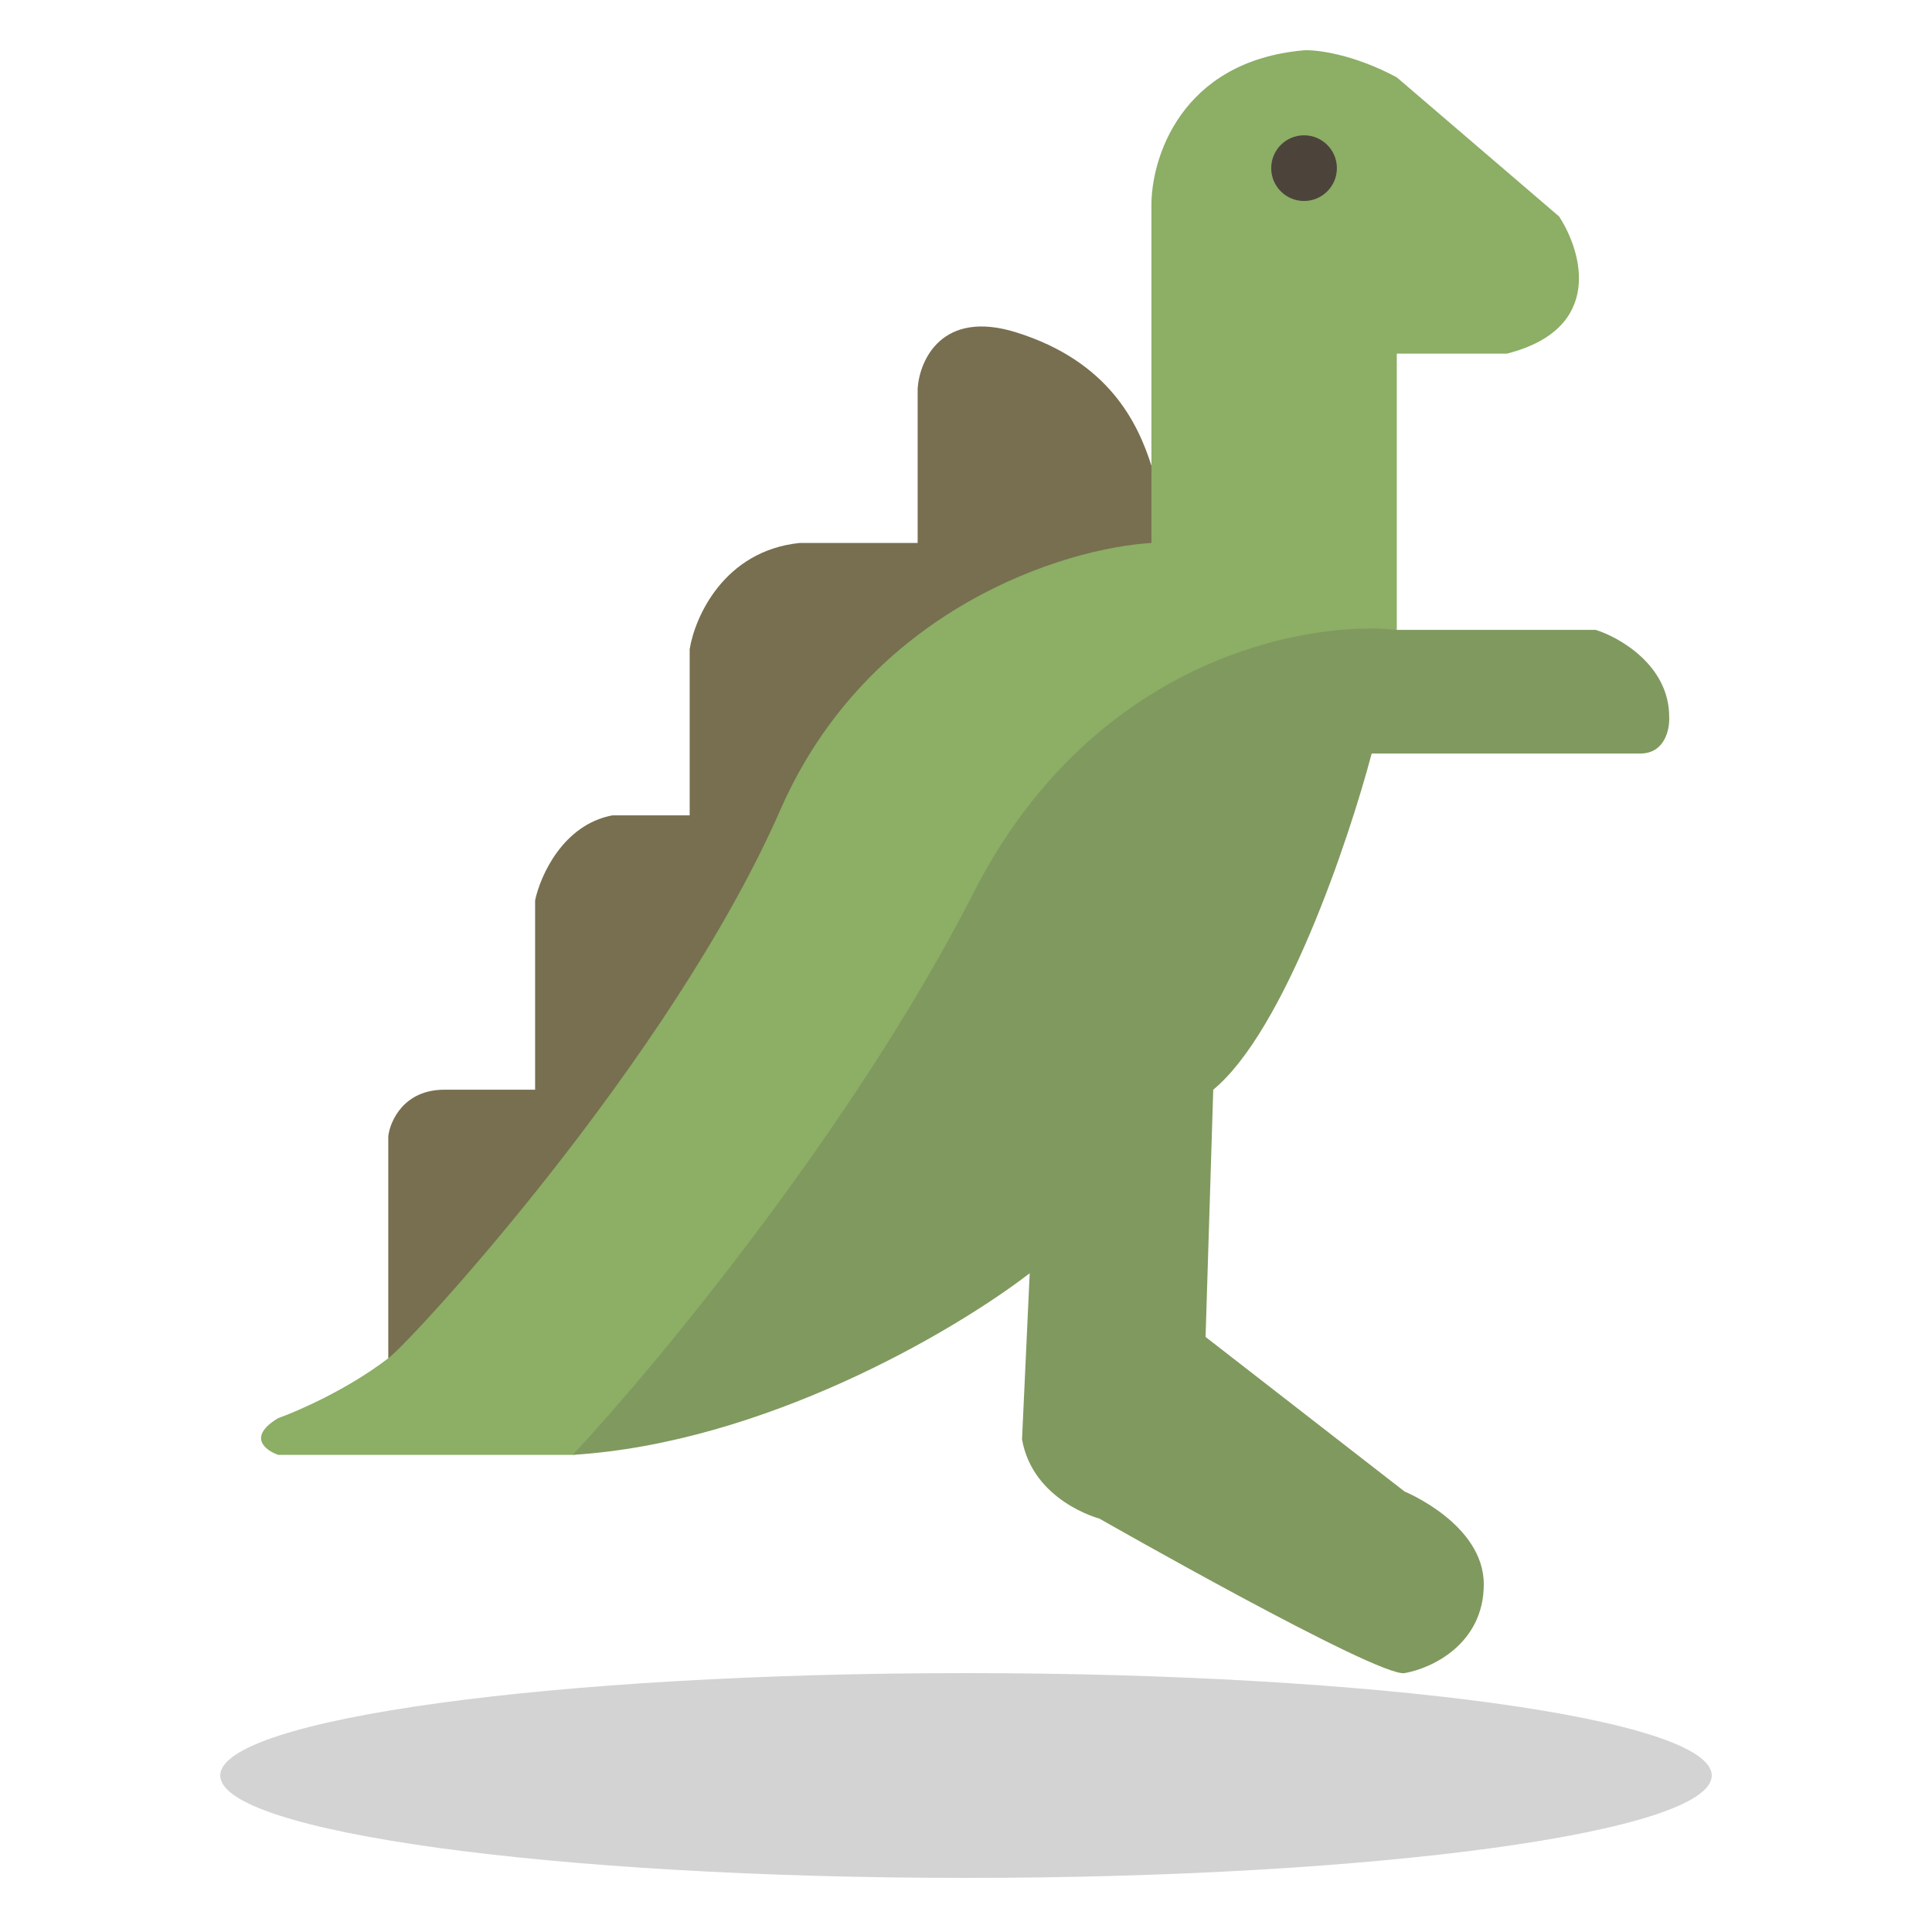
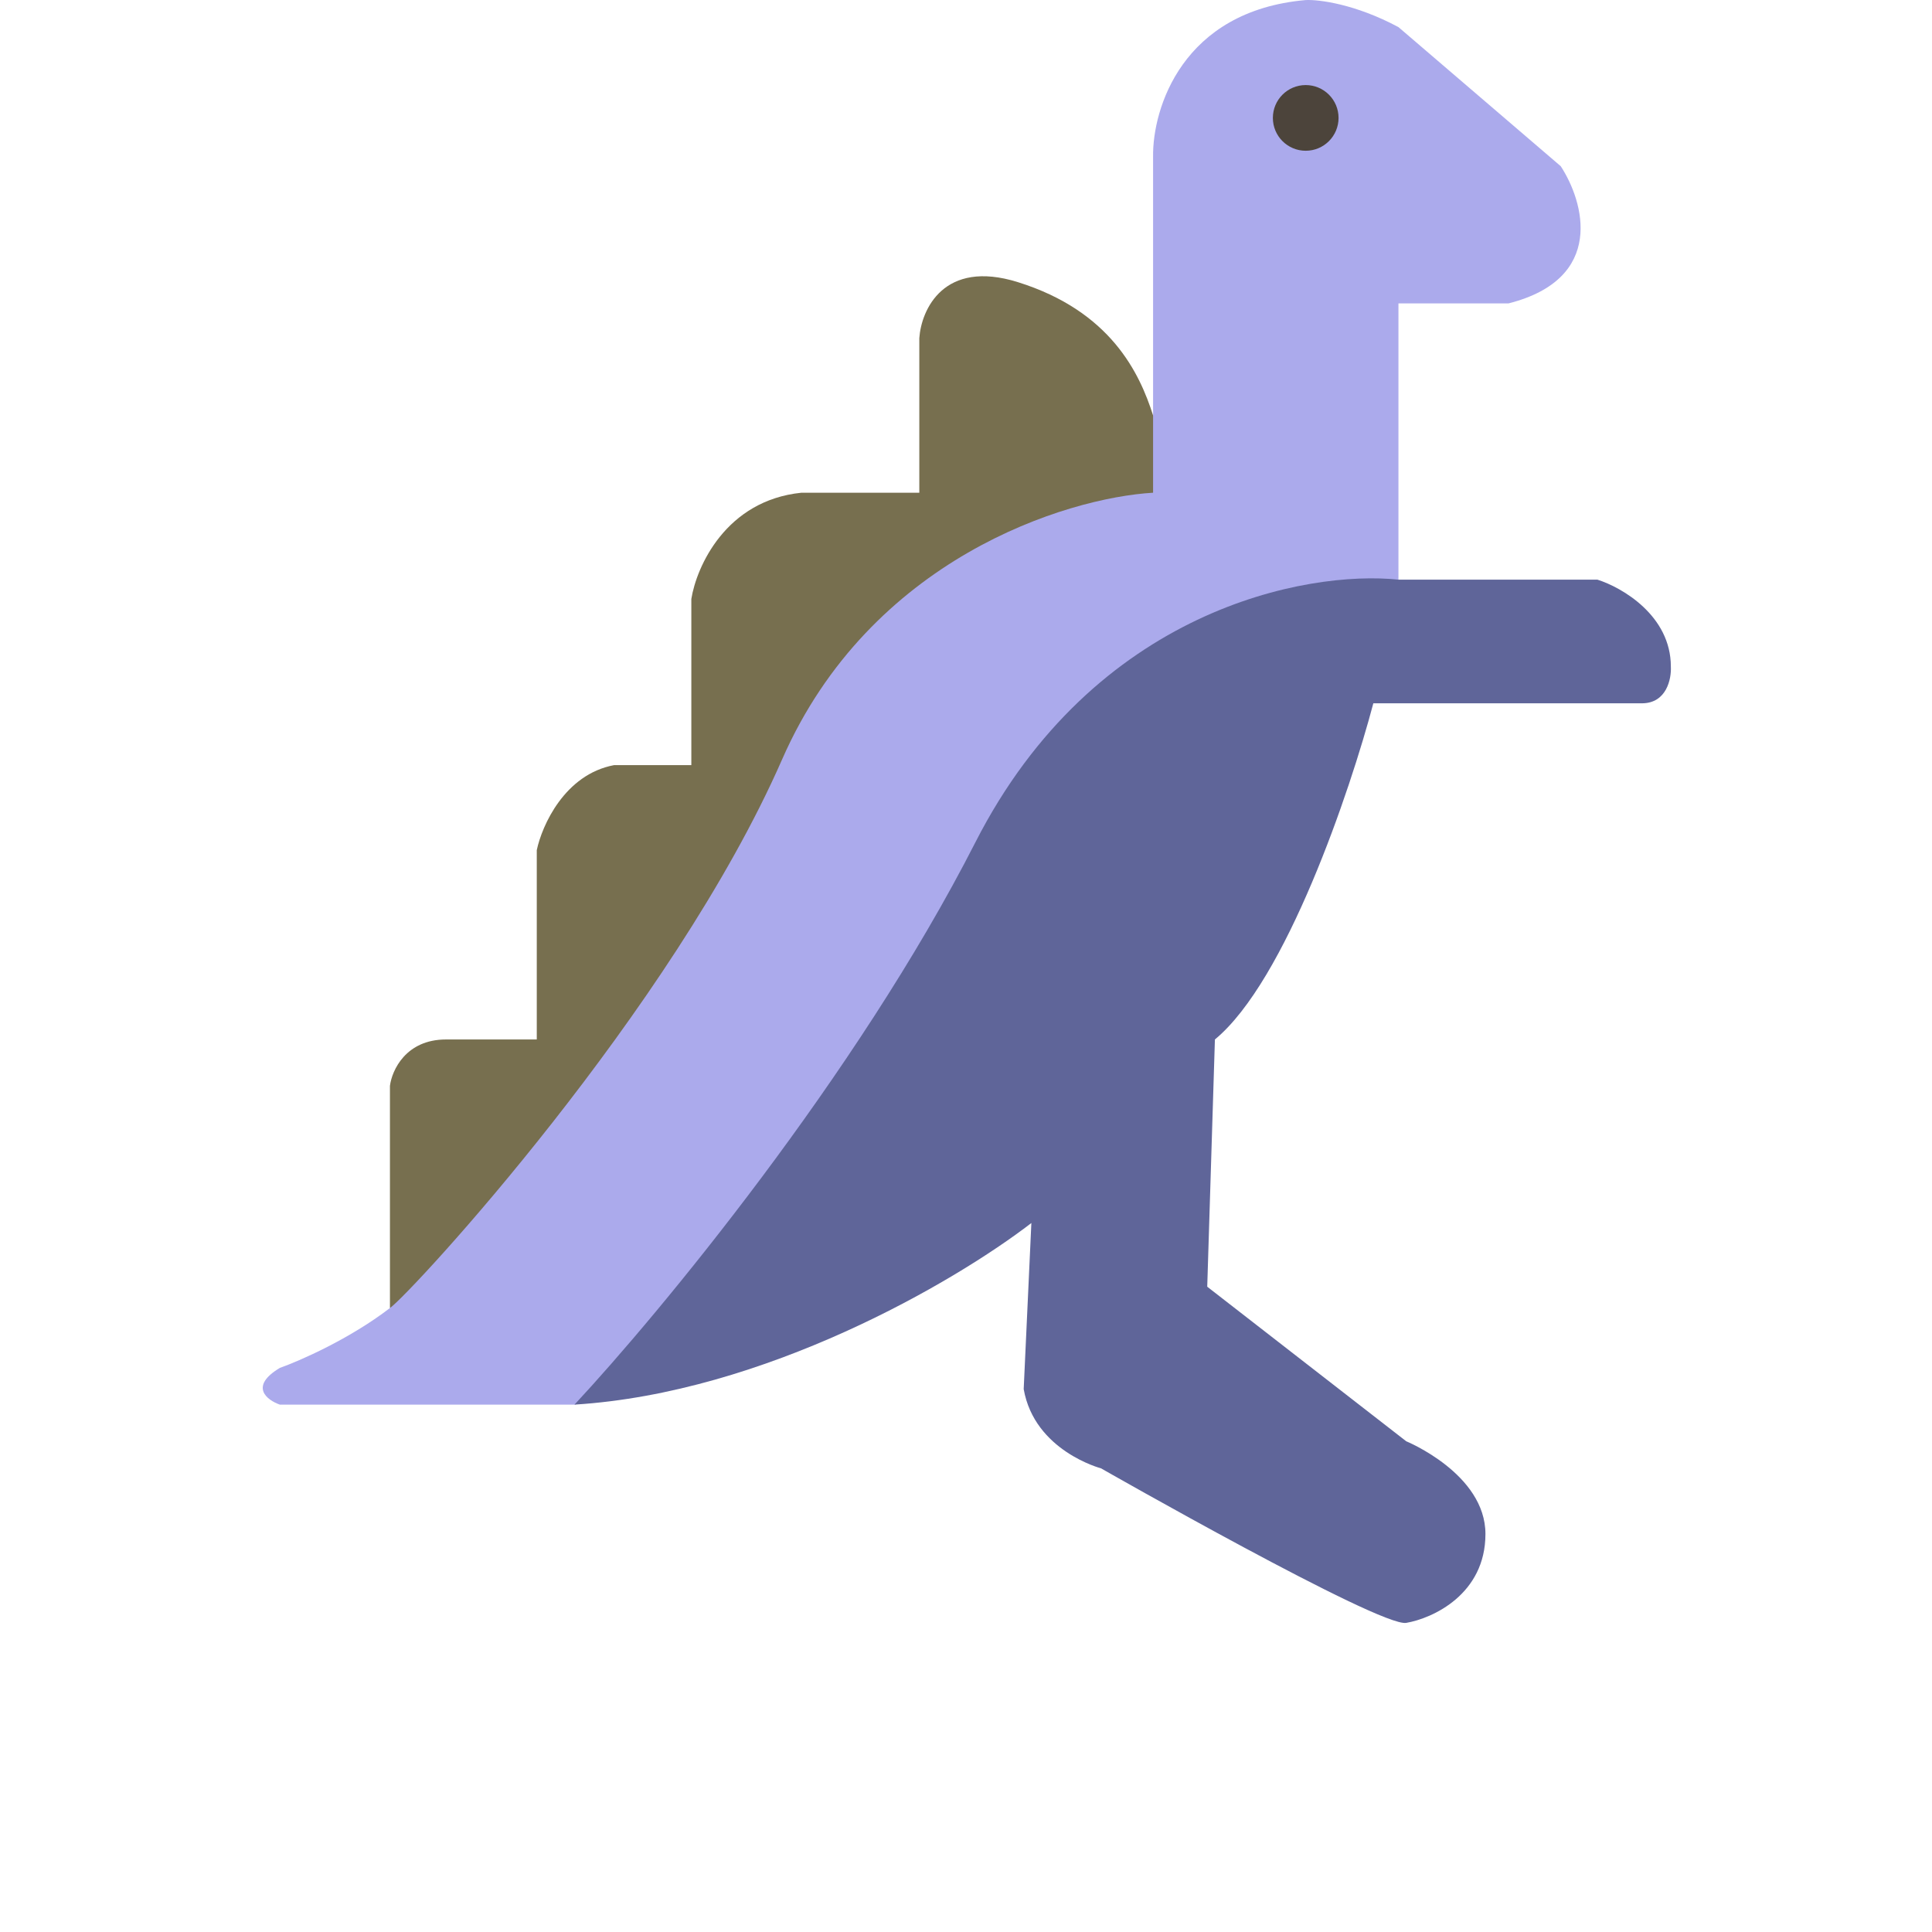
<svg xmlns="http://www.w3.org/2000/svg" width="500" height="500" viewBox="0 0 500 500" fill="none">
-   <ellipse cx="193" cy="26.5" rx="193" ry="26.5" transform="matrix(-1 0 0 1 443 433)" fill="#D3D3D3" />
-   <path d="M100.486 294.015V351.515C113.153 354.682 138.886 360.615 140.486 359.015C142.086 357.415 263.153 201.682 323.486 124.015L297.986 120.515C294.486 109.515 286.986 93.515 262.986 86.015C243.786 80.015 237.986 93.181 237.486 100.515V140.515H206.986C187.386 142.515 179.819 159.682 178.486 168.015V211.015H158.486C145.686 213.415 139.819 226.682 138.486 233.015V282.015H114.986C104.586 282.015 100.986 290.015 100.486 294.015Z" fill="#776F4F" />
-   <path d="M361.486 163.015V93.515V91.515H389.986C415.186 85.115 409.486 65.181 403.486 56.015L361.486 20.015C350.286 14.015 340.819 12.848 337.486 13.015C305.486 15.815 297.819 41.181 297.986 53.515V140.515C275.486 141.848 224.786 157.515 201.986 209.515C173.486 274.515 105.986 347.627 100.486 351.515C90.086 359.515 77.153 365.182 71.986 367.015C63.986 371.815 68.653 375.348 71.986 376.515H148.486L266.986 304.515L352.986 179.015L361.486 163.015Z" fill="#8CAE65" />
-   <path d="M412.986 163.015H361.486C337.819 160.515 282.786 170.615 251.986 231.015C221.186 291.415 169.994 353.182 148.248 376.515C197.423 373.45 246.436 344.927 266.486 329.515L264.5 372.5C267.3 388.5 284.5 393 284.5 393C284.5 393 356.667 434.167 363.5 433C370.333 431.833 384 425.6 384 410C384 394.4 363.5 386 363.5 386L312 346L313.986 282.015C332.386 266.815 348.986 217.682 354.986 195.015H424.486C430.886 195.015 432.153 188.682 431.986 185.515C431.986 172.315 419.319 165.015 412.986 163.015Z" fill="#80995F" />
-   <circle cx="8.5" cy="8.5" r="8.5" transform="matrix(-1 0 0 1 345.986 35.0149)" fill="#4C443B" />
+   <path d="M100.917 281.015V338.515C113.584 341.682 139.317 347.615 140.917 346.015C142.517 344.415 263.584 188.682 323.917 111.015L298.417 107.515C294.917 96.515 287.417 80.515 263.417 73.015C244.217 67.015 238.417 80.181 237.917 87.515V127.515H207.417C187.817 129.515 180.251 146.682 178.917 155.015V198.015H158.917C146.117 200.415 140.251 213.682 138.917 220.015V269.015H115.417C105.017 269.015 101.417 277.015 100.917 281.015Z" fill="#776F4F" />
+   <path d="M361.917 150.015V80.515V78.515H390.417C415.617 72.115 409.917 52.181 403.917 43.015L361.917 7.015C350.717 1.015 341.251 -0.152 337.917 0.015C305.917 2.815 298.251 28.181 298.417 40.515V127.515C275.917 128.848 225.217 144.515 202.417 196.515C173.917 261.515 106.417 334.627 100.917 338.515C90.517 346.515 77.584 352.182 72.417 354.015C64.417 358.815 69.084 362.348 72.417 363.515H148.917L267.417 291.515L353.417 166.015L361.917 150.015Z" fill="#ABAAEC" />
+   <path d="M413.417 150.015H361.917C338.251 147.515 283.217 157.615 252.417 218.015C221.617 278.415 170.425 340.182 148.679 363.515C197.854 360.45 246.867 331.927 266.917 316.515L264.931 359.5C267.731 375.5 284.931 380 284.931 380C284.931 380 357.098 421.167 363.931 420C370.764 418.833 384.431 412.6 384.431 397C384.431 381.4 363.931 373 363.931 373L312.431 333L314.417 269.015C332.817 253.815 349.417 204.682 355.417 182.015H424.917C431.317 182.015 432.584 175.682 432.417 172.515C432.417 159.315 419.751 152.015 413.417 150.015Z" fill="#5F6599" />
+   <circle cx="8.5" cy="8.5" r="8.5" transform="matrix(-1 0 0 1 346.417 22.0149)" fill="#4C443B" />
</svg>
